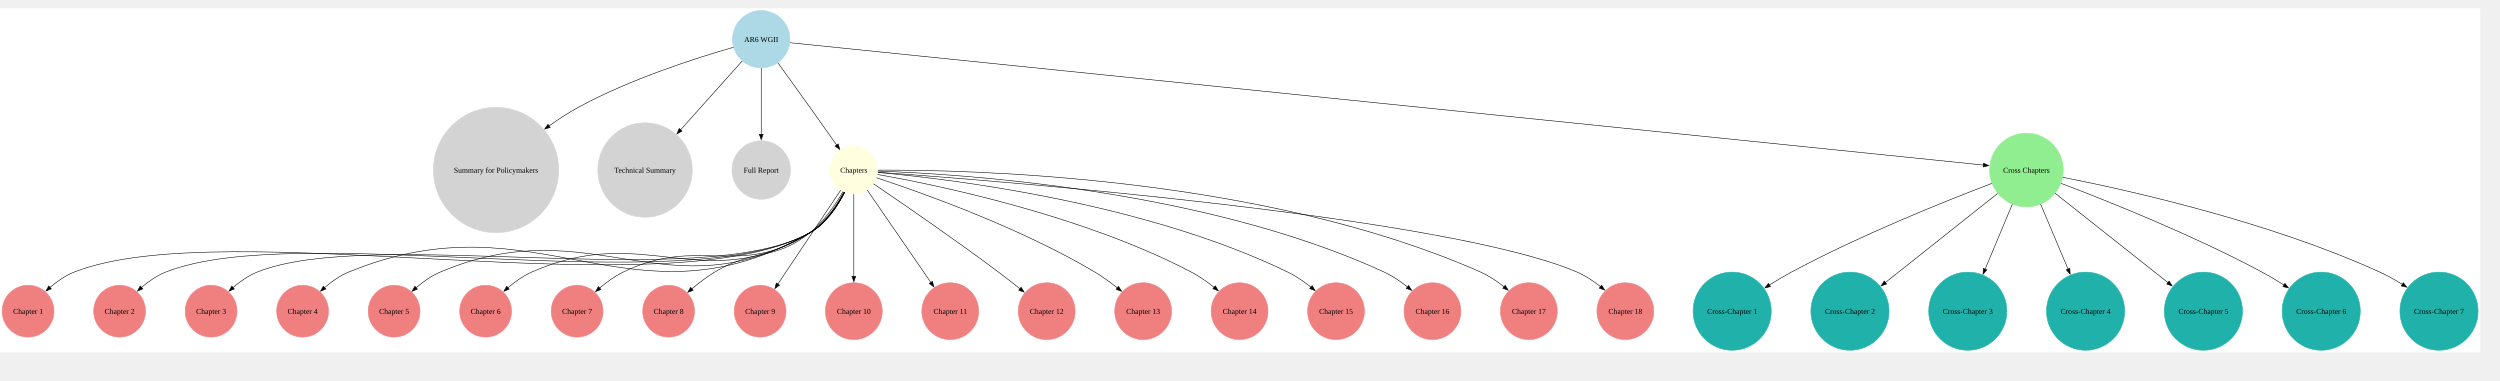
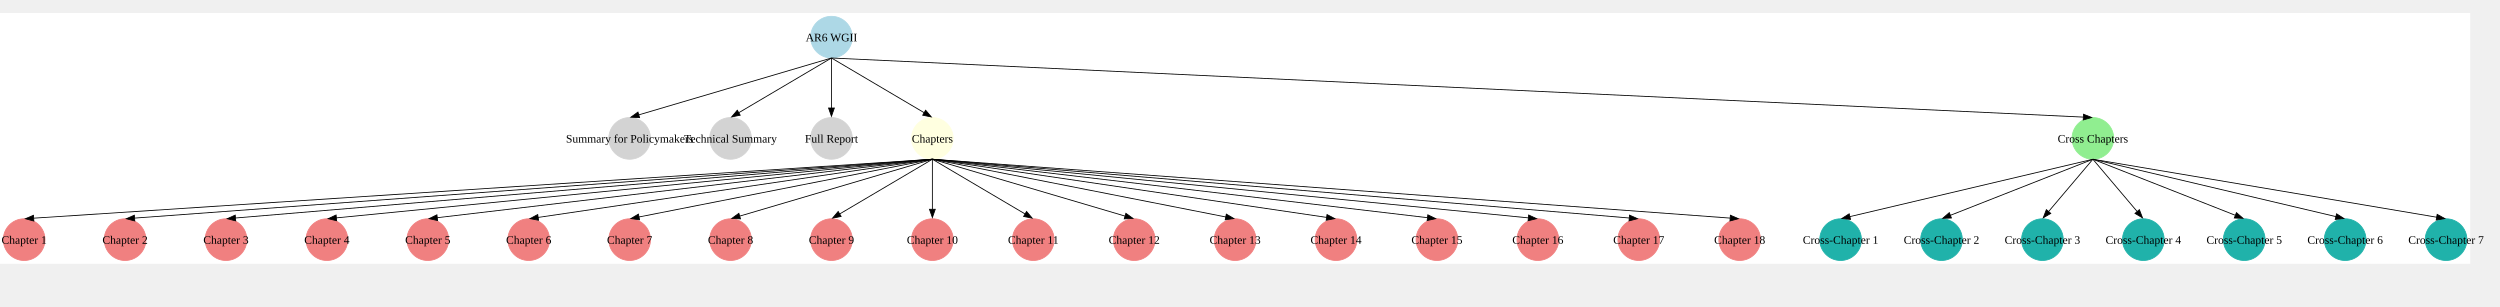
- <svg xmlns="http://www.w3.org/2000/svg" xmlns:xlink="http://www.w3.org/1999/xlink" width="4599pt" height="700pt" viewBox="36.00 36.00 4562.57 663.98">
-   <g id="graph0" class="graph" transform="scale(1 1) rotate(0) translate(40 659.98)">
-     <polygon fill="white" stroke="none" points="-4,4 -4,-623.98 4522.57,-623.98 4522.57,4 -4,4" />
+ <svg xmlns="http://www.w3.org/2000/svg" xmlns:xlink="http://www.w3.org/1999/xlink" width="3058pt" height="375pt" viewBox="36.00 36.00 3022.40 339.20">
+   <g id="graph0" class="graph" transform="scale(1 1) rotate(0) translate(40 335.2)">
+     <polygon fill="white" stroke="none" points="-4,4 -4,-299.2 2982.4,-299.2 2982.4,4 -4,4" />
    <g id="node1" class="node">
      <g id="a_node1">
        <a xlink:href="https://www.ipcc.ch/report/ar6/wg2/" xlink:title="AR6 WGII">
-           <ellipse fill="lightblue" stroke="lightblue" cx="1385.26" cy="-567.61" rx="52.38" ry="52.38" />
-           <text text-anchor="middle" x="1385.26" y="-562.56" font-family="Times New Roman,serif" font-size="14.00">AR6 WGII</text>
+           <ellipse fill="lightblue" stroke="lightblue" cx="1001.2" cy="-270" rx="25.2" ry="25.2" />
+           <text text-anchor="middle" x="1001.2" y="-264.95" font-family="Times New Roman,serif" font-size="14.00">AR6 WGII</text>
        </a>
      </g>
    </g>
    <g id="node2" class="node">
      <g id="a_node2">
        <a xlink:href="https://www.ipcc.ch/report/ar6/wg2/chapter/summary-for-policymakers/" xlink:title="Summary for Policymakers">
-           <ellipse fill="lightgrey" stroke="lightgrey" cx="901.26" cy="-328.93" rx="114.3" ry="114.3" />
-           <text text-anchor="middle" x="901.26" y="-323.88" font-family="Times New Roman,serif" font-size="14.00">Summary for Policymakers</text>
+           <ellipse fill="lightgrey" stroke="lightgrey" cx="757.2" cy="-147.6" rx="25.2" ry="25.2" />
+           <text text-anchor="middle" x="757.2" y="-142.55" font-family="Times New Roman,serif" font-size="14.00">Summary for Policymakers</text>
        </a>
      </g>
    </g>
    <g id="edge26" class="edge">
-       <path fill="none" stroke="black" d="M1334.61,-552.96C1267.4,-533.73 1146.17,-495.13 1051.26,-443.23 1033.21,-433.36 1014.96,-421.49 997.7,-409.19" />
-       <polygon fill="black" stroke="black" points="1000.15,-406.65 990,-403.62 996.05,-412.32 1000.15,-406.65" />
+       <path fill="none" stroke="black" d="M1001.2,-244.8C1001.2,-244.8 815.22,-189.92 768,-175.99" />
+       <polygon fill="black" stroke="black" points="769.23,-172.7 758.65,-173.23 767.25,-179.42 769.23,-172.7" />
    </g>
    <g id="node3" class="node">
      <g id="a_node3">
        <a xlink:href="https://www.ipcc.ch/report/ar6/wg2/chapter/technical-summary/" xlink:title="Technical Summary">
-           <ellipse fill="lightgrey" stroke="lightgrey" cx="1173.26" cy="-328.93" rx="86.15" ry="86.15" />
-           <text text-anchor="middle" x="1173.26" y="-323.88" font-family="Times New Roman,serif" font-size="14.00">Technical Summary</text>
+           <ellipse fill="lightgrey" stroke="lightgrey" cx="879.2" cy="-147.6" rx="25.2" ry="25.2" />
+           <text text-anchor="middle" x="879.2" y="-142.55" font-family="Times New Roman,serif" font-size="14.00">Technical Summary</text>
        </a>
      </g>
    </g>
    <g id="edge27" class="edge">
-       <path fill="none" stroke="black" d="M1350.49,-527.79C1320.05,-493.8 1275.02,-443.53 1237.96,-402.17" />
-       <polygon fill="black" stroke="black" points="1240.72,-400 1231.44,-394.88 1235.5,-404.67 1240.72,-400" />
+       <path fill="none" stroke="black" d="M1001.2,-244.8C1001.2,-244.8 917.53,-195.42 888.77,-178.45" />
+       <polygon fill="black" stroke="black" points="890.89,-175.64 880.5,-173.57 887.34,-181.67 890.89,-175.64" />
    </g>
    <g id="node4" class="node">
      <g id="a_node4">
        <a xlink:href="https://www.ipcc.ch/report/ar6/wg2/" xlink:title="Full Report">
-           <ellipse fill="lightgrey" stroke="lightgrey" cx="1385.26" cy="-328.93" rx="53.4" ry="53.4" />
-           <text text-anchor="middle" x="1385.26" y="-323.88" font-family="Times New Roman,serif" font-size="14.00">Full Report</text>
+           <ellipse fill="lightgrey" stroke="lightgrey" cx="1001.2" cy="-147.6" rx="25.2" ry="25.2" />
+           <text text-anchor="middle" x="1001.2" y="-142.55" font-family="Times New Roman,serif" font-size="14.00">Full Report</text>
        </a>
      </g>
    </g>
    <g id="edge28" class="edge">
-       <path fill="none" stroke="black" d="M1385.26,-514.96C1385.26,-479.46 1385.26,-432.07 1385.26,-394.14" />
-       <polygon fill="black" stroke="black" points="1388.76,-394.21 1385.26,-384.21 1381.76,-394.21 1388.76,-394.21" />
+       <path fill="none" stroke="black" d="M1001.2,-244.8C1001.2,-244.8 1001.2,-204.3 1001.2,-184.05" />
+       <polygon fill="black" stroke="black" points="1004.7,-184.31 1001.2,-174.31 997.7,-184.31 1004.7,-184.31" />
    </g>
    <g id="node5" class="node">
      <g id="a_node5">
        <a xlink:href="https://www.ipcc.ch/report/ar6/wg2/" xlink:title="Chapters">
-           <ellipse fill="lightyellow" stroke="lightyellow" cx="1554.26" cy="-328.93" rx="43.67" ry="43.67" />
-           <text text-anchor="middle" x="1554.26" y="-323.88" font-family="Times New Roman,serif" font-size="14.00">Chapters</text>
+           <ellipse fill="lightyellow" stroke="lightyellow" cx="1123.2" cy="-147.6" rx="25.2" ry="25.2" />
+           <text text-anchor="middle" x="1123.2" y="-142.55" font-family="Times New Roman,serif" font-size="14.00">Chapters</text>
        </a>
      </g>
    </g>
    <g id="edge29" class="edge">
-       <path fill="none" stroke="black" d="M1415.64,-524.71C1432.89,-500.87 1454.85,-470.43 1474.26,-443.23 1490.39,-420.63 1508.23,-395.39 1522.95,-374.48" />
-       <polygon fill="black" stroke="black" points="1525.72,-376.64 1528.61,-366.45 1519.99,-372.61 1525.72,-376.64" />
+       <path fill="none" stroke="black" d="M1001.2,-244.8C1001.2,-244.8 1084.87,-195.42 1113.63,-178.45" />
+       <polygon fill="black" stroke="black" points="1115.06,-181.67 1121.9,-173.57 1111.51,-175.64 1115.06,-181.67" />
    </g>
    <g id="node6" class="node">
      <g id="a_node6">
        <a xlink:href="https://www.ipcc.ch/report/ar6/wg2/" xlink:title="Cross Chapters">
-           <ellipse fill="lightgreen" stroke="lightgreen" cx="3694.26" cy="-328.93" rx="67.22" ry="67.22" />
-           <text text-anchor="middle" x="3694.26" y="-323.88" font-family="Times New Roman,serif" font-size="14.00">Cross Chapters</text>
+           <ellipse fill="lightgreen" stroke="lightgreen" cx="2526.2" cy="-147.6" rx="25.2" ry="25.2" />
+           <text text-anchor="middle" x="2526.2" y="-142.55" font-family="Times New Roman,serif" font-size="14.00">Cross Chapters</text>
        </a>
      </g>
    </g>
    <g id="edge30" class="edge">
-       <path fill="none" stroke="black" d="M1437.55,-561.25C1738.79,-530.37 3252.06,-375.25 3615.63,-337.99" />
-       <polygon fill="black" stroke="black" points="3615.97,-341.47 3625.56,-336.97 3615.25,-334.51 3615.97,-341.47" />
+       <path fill="none" stroke="black" d="M1001.2,-244.8C1001.2,-244.8 2375.25,-179.93 2514.8,-173.34" />
+       <polygon fill="black" stroke="black" points="2514.86,-176.84 2524.69,-172.87 2514.53,-169.85 2514.86,-176.84" />
    </g>
    <g id="node7" class="node">
      <g id="a_node7">
        <a xlink:href="https://www.ipcc.ch/report/ar6/wg2/chapter/chapter-1/" xlink:title="Chapter 1">
-           <ellipse fill="lightcoral" stroke="lightcoral" cx="47.26" cy="-71.31" rx="47.26" ry="47.26" />
-           <text text-anchor="middle" x="47.26" y="-66.26" font-family="Times New Roman,serif" font-size="14.00">Chapter 1</text>
+           <ellipse fill="lightcoral" stroke="lightcoral" cx="25.2" cy="-25.2" rx="25.2" ry="25.2" />
+           <text text-anchor="middle" x="25.2" y="-20.15" font-family="Times New Roman,serif" font-size="14.00">Chapter 1</text>
        </a>
      </g>
    </g>
    <g id="edge1" class="edge">
-       <path fill="none" stroke="black" d="M1537.47,-288.14C1524.32,-262.36 1503.34,-230.69 1474.26,-214.62 1212.66,-70.08 409.33,-252.16 131.26,-142.62 115.15,-136.28 99.87,-125.55 86.87,-114.36" />
-       <polygon fill="black" stroke="black" points="89.57,-112.08 79.8,-108 84.89,-117.29 89.57,-112.08" />
+       <path fill="none" stroke="black" d="M1123.2,-122.4C1123.2,-122.4 152.12,-58.72 36.42,-51.14" />
+       <polygon fill="black" stroke="black" points="36.92,-47.66 26.71,-50.5 36.46,-54.65 36.92,-47.66" />
    </g>
    <g id="node8" class="node">
      <g id="a_node8">
        <a xlink:href="https://www.ipcc.ch/report/ar6/wg2/chapter/chapter-2/" xlink:title="Chapter 2">
-           <ellipse fill="lightcoral" stroke="lightcoral" cx="214.26" cy="-71.31" rx="47.26" ry="47.26" />
-           <text text-anchor="middle" x="214.26" y="-66.26" font-family="Times New Roman,serif" font-size="14.00">Chapter 2</text>
+           <ellipse fill="lightcoral" stroke="lightcoral" cx="147.2" cy="-25.2" rx="25.2" ry="25.2" />
+           <text text-anchor="middle" x="147.2" y="-20.15" font-family="Times New Roman,serif" font-size="14.00">Chapter 2</text>
        </a>
      </g>
    </g>
    <g id="edge2" class="edge">
-       <path fill="none" stroke="black" d="M1537.43,-288.21C1524.26,-262.47 1503.28,-230.8 1474.26,-214.62 1245.57,-87.13 541.5,-239.51 298.26,-142.62 282.17,-136.22 266.9,-125.47 253.9,-114.29" />
-       <polygon fill="black" stroke="black" points="256.6,-112.01 246.83,-107.92 251.92,-117.21 256.6,-112.01" />
+       <path fill="none" stroke="black" d="M1123.2,-122.4C1123.2,-122.4 267.17,-59.25 158.5,-51.23" />
+       <polygon fill="black" stroke="black" points="158.94,-47.76 148.71,-50.51 158.42,-54.74 158.94,-47.76" />
    </g>
    <g id="node9" class="node">
      <g id="a_node9">
        <a xlink:href="https://www.ipcc.ch/report/ar6/wg2/chapter/chapter-3/" xlink:title="Chapter 3">
-           <ellipse fill="lightcoral" stroke="lightcoral" cx="381.26" cy="-71.31" rx="47.26" ry="47.26" />
-           <text text-anchor="middle" x="381.26" y="-66.26" font-family="Times New Roman,serif" font-size="14.00">Chapter 3</text>
+           <ellipse fill="lightcoral" stroke="lightcoral" cx="269.2" cy="-25.2" rx="25.2" ry="25.2" />
+           <text text-anchor="middle" x="269.2" y="-20.15" font-family="Times New Roman,serif" font-size="14.00">Chapter 3</text>
        </a>
      </g>
    </g>
    <g id="edge3" class="edge">
-       <path fill="none" stroke="black" d="M1537.38,-288.31C1524.19,-262.6 1503.2,-230.95 1474.26,-214.62 1278.47,-104.18 673.67,-226.86 465.26,-142.62 449.2,-136.14 433.94,-125.37 420.94,-114.18" />
-       <polygon fill="black" stroke="black" points="423.64,-111.91 413.86,-107.83 418.96,-117.11 423.64,-111.91" />
+       <path fill="none" stroke="black" d="M1123.2,-122.4C1123.2,-122.4 381.97,-59.91 280.63,-51.36" />
+       <polygon fill="black" stroke="black" points="280.97,-47.88 270.71,-50.53 280.38,-54.85 280.97,-47.88" />
    </g>
    <g id="node10" class="node">
      <g id="a_node10">
        <a xlink:href="https://www.ipcc.ch/report/ar6/wg2/chapter/chapter-4/" xlink:title="Chapter 4">
-           <ellipse fill="lightcoral" stroke="lightcoral" cx="548.26" cy="-71.31" rx="47.26" ry="47.26" />
-           <text text-anchor="middle" x="548.26" y="-66.26" font-family="Times New Roman,serif" font-size="14.00">Chapter 4</text>
+           <ellipse fill="lightcoral" stroke="lightcoral" cx="391.2" cy="-25.2" rx="25.2" ry="25.2" />
+           <text text-anchor="middle" x="391.2" y="-20.15" font-family="Times New Roman,serif" font-size="14.00">Chapter 4</text>
        </a>
      </g>
    </g>
    <g id="edge4" class="edge">
-       <path fill="none" stroke="black" d="M1537.31,-288.44C1524.08,-262.79 1503.08,-231.15 1474.26,-214.62 1148.44,-27.79 979.48,-285.81 632.26,-142.62 616.4,-136.09 601.29,-125.43 588.37,-114.36" />
-       <polygon fill="black" stroke="black" points="590.7,-111.76 580.92,-107.69 586.04,-116.97 590.7,-111.76" />
+       <path fill="none" stroke="black" d="M1123.2,-122.4C1123.2,-122.4 494.5,-60.56 402.41,-51.5" />
+       <polygon fill="black" stroke="black" points="403,-48.04 392.71,-50.55 402.32,-55.01 403,-48.04" />
    </g>
    <g id="node11" class="node">
      <g id="a_node11">
        <a xlink:href="https://www.ipcc.ch/report/ar6/wg2/chapter/chapter-5/" xlink:title="Chapter 5">
-           <ellipse fill="lightcoral" stroke="lightcoral" cx="715.26" cy="-71.31" rx="47.26" ry="47.26" />
-           <text text-anchor="middle" x="715.26" y="-66.26" font-family="Times New Roman,serif" font-size="14.00">Chapter 5</text>
+           <ellipse fill="lightcoral" stroke="lightcoral" cx="513.2" cy="-25.2" rx="25.2" ry="25.2" />
+           <text text-anchor="middle" x="513.2" y="-20.15" font-family="Times New Roman,serif" font-size="14.00">Chapter 5</text>
        </a>
      </g>
    </g>
    <g id="edge5" class="edge">
-       <path fill="none" stroke="black" d="M1537.05,-288.35C1523.77,-262.84 1502.81,-231.39 1474.26,-214.62 1214.12,-61.81 1076.95,-260.56 799.26,-142.62 783.47,-135.92 768.38,-125.21 755.46,-114.15" />
-       <polygon fill="black" stroke="black" points="757.79,-111.55 748,-107.5 753.13,-116.77 757.79,-111.55" />
+       <path fill="none" stroke="black" d="M1123.2,-122.4C1123.2,-122.4 608.08,-61.6 524.57,-51.74" />
+       <polygon fill="black" stroke="black" points="525.04,-48.27 514.7,-50.58 524.22,-55.23 525.04,-48.27" />
    </g>
    <g id="node12" class="node">
      <g id="a_node12">
        <a xlink:href="https://www.ipcc.ch/report/ar6/wg2/chapter/chapter-6/" xlink:title="Chapter 6">
-           <ellipse fill="lightcoral" stroke="lightcoral" cx="882.26" cy="-71.31" rx="47.26" ry="47.26" />
-           <text text-anchor="middle" x="882.26" y="-66.26" font-family="Times New Roman,serif" font-size="14.00">Chapter 6</text>
+           <ellipse fill="lightcoral" stroke="lightcoral" cx="635.2" cy="-25.2" rx="25.2" ry="25.2" />
+           <text text-anchor="middle" x="635.2" y="-20.15" font-family="Times New Roman,serif" font-size="14.00">Chapter 6</text>
        </a>
      </g>
    </g>
    <g id="edge6" class="edge">
-       <path fill="none" stroke="black" d="M1536.72,-288.39C1523.34,-263.06 1502.41,-231.82 1474.26,-214.62 1279.66,-95.74 1174.58,-235.37 966.26,-142.62 950.73,-135.71 935.8,-125.05 922.96,-114.11" />
-       <polygon fill="black" stroke="black" points="925.35,-111.55 915.54,-107.54 920.7,-116.79 925.35,-111.55" />
+       <path fill="none" stroke="black" d="M1123.2,-122.4C1123.2,-122.4 718.95,-62.76 646.31,-52.04" />
+       <polygon fill="black" stroke="black" points="647.1,-48.62 636.7,-50.62 646.08,-55.54 647.1,-48.62" />
    </g>
    <g id="node13" class="node">
      <g id="a_node13">
        <a xlink:href="https://www.ipcc.ch/report/ar6/wg2/chapter/chapter-7/" xlink:title="Chapter 7">
-           <ellipse fill="lightcoral" stroke="lightcoral" cx="1049.26" cy="-71.31" rx="47.26" ry="47.26" />
-           <text text-anchor="middle" x="1049.26" y="-66.26" font-family="Times New Roman,serif" font-size="14.00">Chapter 7</text>
+           <ellipse fill="lightcoral" stroke="lightcoral" cx="757.2" cy="-25.2" rx="25.2" ry="25.2" />
+           <text text-anchor="middle" x="757.2" y="-20.15" font-family="Times New Roman,serif" font-size="14.00">Chapter 7</text>
        </a>
      </g>
    </g>
    <g id="edge7" class="edge">
-       <path fill="none" stroke="black" d="M1536.18,-288.72C1522.63,-263.71 1501.71,-232.69 1474.26,-214.62 1344.87,-129.47 1272.56,-210.35 1133.26,-142.62 1117.97,-135.19 1103.12,-124.38 1090.26,-113.45" />
-       <polygon fill="black" stroke="black" points="1092.65,-110.89 1082.84,-106.91 1088.03,-116.15 1092.65,-110.89" />
+       <path fill="none" stroke="black" d="M1123.2,-122.4C1123.2,-122.4 829.05,-64.53 768.15,-52.55" />
+       <polygon fill="black" stroke="black" points="769.17,-49.19 758.69,-50.69 767.82,-56.06 769.17,-49.19" />
    </g>
    <g id="node14" class="node">
      <g id="a_node14">
        <a xlink:href="https://www.ipcc.ch/report/ar6/wg2/chapter/chapter-8/" xlink:title="Chapter 8">
-           <ellipse fill="lightcoral" stroke="lightcoral" cx="1216.26" cy="-71.31" rx="47.26" ry="47.26" />
-           <text text-anchor="middle" x="1216.26" y="-66.26" font-family="Times New Roman,serif" font-size="14.00">Chapter 8</text>
+           <ellipse fill="lightcoral" stroke="lightcoral" cx="879.2" cy="-25.2" rx="25.2" ry="25.2" />
+           <text text-anchor="middle" x="879.2" y="-20.15" font-family="Times New Roman,serif" font-size="14.00">Chapter 8</text>
        </a>
      </g>
    </g>
    <g id="edge8" class="edge">
-       <path fill="none" stroke="black" d="M1534.56,-289.52C1520.51,-265.32 1499.65,-234.92 1474.26,-214.62 1408.87,-162.38 1371.84,-185.99 1300.26,-142.62 1285.85,-133.9 1271.36,-122.79 1258.57,-112" />
-       <polygon fill="black" stroke="black" points="1261.01,-109.48 1251.15,-105.6 1256.43,-114.79 1261.01,-109.48" />
+       <path fill="none" stroke="black" d="M1123.2,-122.4C1123.2,-122.4 937.22,-67.52 890,-53.59" />
+       <polygon fill="black" stroke="black" points="891.23,-50.3 880.65,-50.83 889.25,-57.02 891.23,-50.3" />
    </g>
    <g id="node15" class="node">
      <g id="a_node15">
        <a xlink:href="https://www.ipcc.ch/report/ar6/wg2/chapter/chapter-9/" xlink:title="Chapter 9">
-           <ellipse fill="lightcoral" stroke="lightcoral" cx="1383.26" cy="-71.31" rx="47.26" ry="47.26" />
-           <text text-anchor="middle" x="1383.26" y="-66.26" font-family="Times New Roman,serif" font-size="14.00">Chapter 9</text>
+           <ellipse fill="lightcoral" stroke="lightcoral" cx="1001.2" cy="-25.2" rx="25.2" ry="25.2" />
+           <text text-anchor="middle" x="1001.2" y="-20.15" font-family="Times New Roman,serif" font-size="14.00">Chapter 9</text>
        </a>
      </g>
    </g>
    <g id="edge9" class="edge">
-       <path fill="none" stroke="black" d="M1530.3,-292.12C1500.34,-247.33 1448.92,-170.47 1415.51,-120.53" />
-       <polygon fill="black" stroke="black" points="1418.6,-118.85 1410.13,-112.49 1412.78,-122.74 1418.6,-118.85" />
+       <path fill="none" stroke="black" d="M1123.2,-122.4C1123.2,-122.4 1039.53,-73.02 1010.77,-56.05" />
+       <polygon fill="black" stroke="black" points="1012.89,-53.24 1002.5,-51.17 1009.34,-59.27 1012.89,-53.24" />
    </g>
    <g id="node16" class="node">
      <g id="a_node16">
        <a xlink:href="https://www.ipcc.ch/report/ar6/wg2/chapter/chapter-10/" xlink:title="Chapter 10">
-           <ellipse fill="lightcoral" stroke="lightcoral" cx="1554.26" cy="-71.31" rx="51.86" ry="51.86" />
-           <text text-anchor="middle" x="1554.26" y="-66.26" font-family="Times New Roman,serif" font-size="14.00">Chapter 10</text>
+           <ellipse fill="lightcoral" stroke="lightcoral" cx="1123.2" cy="-25.2" rx="25.2" ry="25.2" />
+           <text text-anchor="middle" x="1123.2" y="-20.15" font-family="Times New Roman,serif" font-size="14.00">Chapter 10</text>
        </a>
      </g>
    </g>
    <g id="edge10" class="edge">
-       <path fill="none" stroke="black" d="M1554.26,-284.85C1554.26,-243.8 1554.26,-181.51 1554.26,-134.97" />
-       <polygon fill="black" stroke="black" points="1557.76,-135.01 1554.26,-125.01 1550.76,-135.01 1557.76,-135.01" />
+       <path fill="none" stroke="black" d="M1123.2,-122.4C1123.2,-122.4 1123.2,-81.9 1123.2,-61.65" />
+       <polygon fill="black" stroke="black" points="1126.7,-61.91 1123.2,-51.91 1119.7,-61.91 1126.7,-61.91" />
    </g>
    <g id="node17" class="node">
      <g id="a_node17">
        <a xlink:href="https://www.ipcc.ch/report/ar6/wg2/chapter/chapter-11/" xlink:title="Chapter 11">
-           <ellipse fill="lightcoral" stroke="lightcoral" cx="1730.26" cy="-71.31" rx="51.86" ry="51.86" />
-           <text text-anchor="middle" x="1730.26" y="-66.26" font-family="Times New Roman,serif" font-size="14.00">Chapter 11</text>
+           <ellipse fill="lightcoral" stroke="lightcoral" cx="1245.2" cy="-25.2" rx="25.2" ry="25.2" />
+           <text text-anchor="middle" x="1245.2" y="-20.15" font-family="Times New Roman,serif" font-size="14.00">Chapter 11</text>
        </a>
      </g>
    </g>
    <g id="edge11" class="edge">
-       <path fill="none" stroke="black" d="M1578.73,-292.39C1608.9,-248.57 1660.4,-173.77 1694.87,-123.7" />
-       <polygon fill="black" stroke="black" points="1697.67,-125.81 1700.46,-115.59 1691.91,-121.84 1697.67,-125.81" />
+       <path fill="none" stroke="black" d="M1123.2,-122.4C1123.2,-122.4 1206.87,-73.02 1235.63,-56.05" />
+       <polygon fill="black" stroke="black" points="1237.06,-59.27 1243.9,-51.17 1233.51,-53.24 1237.06,-59.27" />
    </g>
    <g id="node18" class="node">
      <g id="a_node18">
        <a xlink:href="https://www.ipcc.ch/report/ar6/wg2/chapter/chapter-12/" xlink:title="Chapter 12">
-           <ellipse fill="lightcoral" stroke="lightcoral" cx="1906.26" cy="-71.31" rx="51.86" ry="51.86" />
-           <text text-anchor="middle" x="1906.26" y="-66.26" font-family="Times New Roman,serif" font-size="14.00">Chapter 12</text>
+           <ellipse fill="lightcoral" stroke="lightcoral" cx="1367.2" cy="-25.2" rx="25.2" ry="25.2" />
+           <text text-anchor="middle" x="1367.2" y="-20.15" font-family="Times New Roman,serif" font-size="14.00">Chapter 12</text>
        </a>
      </g>
    </g>
    <g id="edge12" class="edge">
-       <path fill="none" stroke="black" d="M1590.2,-303.74C1641.47,-269.01 1738.27,-202.56 1818.26,-142.62 1831.23,-132.91 1845.02,-122.11 1857.75,-111.95" />
-       <polygon fill="black" stroke="black" points="1859.57,-114.98 1865.18,-105.99 1855.19,-109.52 1859.57,-114.98" />
+       <path fill="none" stroke="black" d="M1123.2,-122.4C1123.2,-122.4 1309.18,-67.52 1356.4,-53.59" />
+       <polygon fill="black" stroke="black" points="1357.15,-57.02 1365.75,-50.83 1355.17,-50.3 1357.15,-57.02" />
    </g>
    <g id="node19" class="node">
      <g id="a_node19">
        <a xlink:href="https://www.ipcc.ch/report/ar6/wg2/chapter/chapter-13/" xlink:title="Chapter 13">
-           <ellipse fill="lightcoral" stroke="lightcoral" cx="2082.26" cy="-71.31" rx="51.86" ry="51.86" />
-           <text text-anchor="middle" x="2082.26" y="-66.26" font-family="Times New Roman,serif" font-size="14.00">Chapter 13</text>
+           <ellipse fill="lightcoral" stroke="lightcoral" cx="1489.2" cy="-25.2" rx="25.2" ry="25.2" />
+           <text text-anchor="middle" x="1489.2" y="-20.15" font-family="Times New Roman,serif" font-size="14.00">Chapter 13</text>
        </a>
      </g>
    </g>
    <g id="edge13" class="edge">
-       <path fill="none" stroke="black" d="M1595.79,-314.74C1676.03,-288.35 1856.57,-224.48 1994.26,-142.62 2008.32,-134.26 2022.6,-123.85 2035.44,-113.63" />
-       <polygon fill="black" stroke="black" points="2037.35,-116.58 2042.91,-107.56 2032.94,-111.15 2037.35,-116.58" />
+       <path fill="none" stroke="black" d="M1123.2,-122.4C1123.2,-122.4 1417.35,-64.53 1478.25,-52.55" />
+       <polygon fill="black" stroke="black" points="1478.58,-56.06 1487.71,-50.69 1477.23,-49.19 1478.58,-56.06" />
    </g>
    <g id="node20" class="node">
      <g id="a_node20">
        <a xlink:href="https://www.ipcc.ch/report/ar6/wg2/chapter/chapter-14/" xlink:title="Chapter 14">
-           <ellipse fill="lightcoral" stroke="lightcoral" cx="2258.26" cy="-71.31" rx="51.86" ry="51.86" />
-           <text text-anchor="middle" x="2258.26" y="-66.26" font-family="Times New Roman,serif" font-size="14.00">Chapter 14</text>
+           <ellipse fill="lightcoral" stroke="lightcoral" cx="1611.2" cy="-25.2" rx="25.2" ry="25.2" />
+           <text text-anchor="middle" x="1611.2" y="-20.15" font-family="Times New Roman,serif" font-size="14.00">Chapter 14</text>
        </a>
      </g>
    </g>
    <g id="edge14" class="edge">
-       <path fill="none" stroke="black" d="M1597.48,-320.8C1701.12,-302.48 1970,-247.69 2170.26,-142.62 2184.75,-135.02 2199.17,-124.87 2212.02,-114.66" />
-       <polygon fill="black" stroke="black" points="2213.95,-117.61 2219.47,-108.57 2209.51,-112.19 2213.95,-117.61" />
+       <path fill="none" stroke="black" d="M1123.2,-122.4C1123.2,-122.4 1527.45,-62.76 1600.09,-52.04" />
+       <polygon fill="black" stroke="black" points="1600.32,-55.54 1609.7,-50.62 1599.3,-48.62 1600.32,-55.54" />
    </g>
    <g id="node21" class="node">
      <g id="a_node21">
        <a xlink:href="https://www.ipcc.ch/report/ar6/wg2/chapter/chapter-15/" xlink:title="Chapter 15">
-           <ellipse fill="lightcoral" stroke="lightcoral" cx="2434.26" cy="-71.31" rx="51.86" ry="51.86" />
-           <text text-anchor="middle" x="2434.26" y="-66.26" font-family="Times New Roman,serif" font-size="14.00">Chapter 15</text>
+           <ellipse fill="lightcoral" stroke="lightcoral" cx="1733.2" cy="-25.2" rx="25.2" ry="25.2" />
+           <text text-anchor="middle" x="1733.2" y="-20.15" font-family="Times New Roman,serif" font-size="14.00">Chapter 15</text>
        </a>
      </g>
    </g>
    <g id="edge15" class="edge">
-       <path fill="none" stroke="black" d="M1598.14,-324.48C1721.75,-313.36 2081.08,-271.37 2346.26,-142.62 2361.12,-135.41 2375.76,-125.29 2388.7,-114.98" />
-       <polygon fill="black" stroke="black" points="2390.71,-117.86 2396.21,-108.81 2386.26,-112.46 2390.71,-117.86" />
+       <path fill="none" stroke="black" d="M1123.2,-122.4C1123.2,-122.4 1638.32,-61.6 1721.83,-51.74" />
+       <polygon fill="black" stroke="black" points="1722.18,-55.23 1731.7,-50.58 1721.36,-48.27 1722.18,-55.23" />
    </g>
    <g id="node22" class="node">
      <g id="a_node22">
        <a xlink:href="https://www.ipcc.ch/report/ar6/wg2/chapter/chapter-16/" xlink:title="Chapter 16">
-           <ellipse fill="lightcoral" stroke="lightcoral" cx="2610.26" cy="-71.31" rx="51.86" ry="51.86" />
-           <text text-anchor="middle" x="2610.26" y="-66.26" font-family="Times New Roman,serif" font-size="14.00">Chapter 16</text>
+           <ellipse fill="lightcoral" stroke="lightcoral" cx="1855.2" cy="-25.2" rx="25.2" ry="25.2" />
+           <text text-anchor="middle" x="1855.2" y="-20.15" font-family="Times New Roman,serif" font-size="14.00">Chapter 16</text>
        </a>
      </g>
    </g>
    <g id="edge16" class="edge">
-       <path fill="none" stroke="black" d="M1598,-326.94C1738.81,-322.25 2190.45,-295.46 2522.26,-142.62 2537.27,-135.71 2551.95,-125.7 2564.9,-115.39" />
-       <polygon fill="black" stroke="black" points="2566.91,-118.27 2572.4,-109.2 2562.46,-112.87 2566.91,-118.27" />
+       <path fill="none" stroke="black" d="M1123.2,-122.4C1123.2,-122.4 1751.9,-60.56 1843.99,-51.5" />
+       <polygon fill="black" stroke="black" points="1844.08,-55.01 1853.69,-50.55 1843.4,-48.04 1844.08,-55.01" />
    </g>
    <g id="node23" class="node">
      <g id="a_node23">
        <a xlink:href="https://www.ipcc.ch/report/ar6/wg2/chapter/chapter-17/" xlink:title="Chapter 17">
-           <ellipse fill="lightcoral" stroke="lightcoral" cx="2786.26" cy="-71.31" rx="51.86" ry="51.86" />
-           <text text-anchor="middle" x="2786.26" y="-66.26" font-family="Times New Roman,serif" font-size="14.00">Chapter 17</text>
+           <ellipse fill="lightcoral" stroke="lightcoral" cx="1977.2" cy="-25.2" rx="25.2" ry="25.2" />
+           <text text-anchor="middle" x="1977.2" y="-20.15" font-family="Times New Roman,serif" font-size="14.00">Chapter 17</text>
        </a>
      </g>
    </g>
    <g id="edge17" class="edge">
-       <path fill="none" stroke="black" d="M1598.3,-328.66C1755.29,-329.68 2299.36,-319.5 2698.26,-142.62 2713.36,-135.93 2728.08,-125.99 2741.03,-115.68" />
-       <polygon fill="black" stroke="black" points="2743.05,-118.55 2748.52,-109.49 2738.59,-113.16 2743.05,-118.55" />
+       <path fill="none" stroke="black" d="M1123.2,-122.4C1123.2,-122.4 1864.43,-59.91 1965.77,-51.36" />
+       <polygon fill="black" stroke="black" points="1966.02,-54.85 1975.69,-50.53 1965.43,-47.88 1966.02,-54.85" />
    </g>
    <g id="node24" class="node">
      <g id="a_node24">
        <a xlink:href="https://www.ipcc.ch/report/ar6/wg2/chapter/chapter-18/" xlink:title="Chapter 18">
-           <ellipse fill="lightcoral" stroke="lightcoral" cx="2962.26" cy="-71.31" rx="51.86" ry="51.86" />
-           <text text-anchor="middle" x="2962.26" y="-66.26" font-family="Times New Roman,serif" font-size="14.00">Chapter 18</text>
+           <ellipse fill="lightcoral" stroke="lightcoral" cx="2099.2" cy="-25.2" rx="25.2" ry="25.2" />
+           <text text-anchor="middle" x="2099.2" y="-20.15" font-family="Times New Roman,serif" font-size="14.00">Chapter 18</text>
        </a>
      </g>
    </g>
    <g id="edge18" class="edge">
-       <path fill="none" stroke="black" d="M1598.12,-324.89C1799.48,-310.5 2635.56,-245.46 2874.26,-142.62 2889.43,-136.09 2904.18,-126.2 2917.12,-115.9" />
-       <polygon fill="black" stroke="black" points="2919.14,-118.77 2924.62,-109.69 2914.68,-113.37 2919.14,-118.77" />
+       <path fill="none" stroke="black" d="M1123.2,-122.4C1123.2,-122.4 1979.23,-59.25 2087.9,-51.23" />
+       <polygon fill="black" stroke="black" points="2087.98,-54.74 2097.69,-50.51 2087.46,-47.76 2087.98,-54.74" />
    </g>
    <g id="node25" class="node">
      <g id="a_node25">
        <a xlink:href="https://www.ipcc.ch/report/ar6/wg2/chapter/ccp1/" xlink:title="Cross-Chapter 1">
-           <ellipse fill="lightseagreen" stroke="lightseagreen" cx="3157.26" cy="-71.31" rx="71.31" ry="71.31" />
-           <text text-anchor="middle" x="3157.26" y="-66.26" font-family="Times New Roman,serif" font-size="14.00">Cross-Chapter 1</text>
+           <ellipse fill="lightseagreen" stroke="lightseagreen" cx="2221.2" cy="-25.2" rx="25.2" ry="25.2" />
+           <text text-anchor="middle" x="2221.2" y="-20.15" font-family="Times New Roman,serif" font-size="14.00">Cross-Chapter 1</text>
        </a>
      </g>
    </g>
    <g id="edge19" class="edge">
-       <path fill="none" stroke="black" d="M3631.26,-304.59C3546.22,-272.22 3390.9,-210.03 3265.26,-142.62 3251.93,-135.47 3238.11,-127.2 3224.99,-118.89" />
-       <polygon fill="black" stroke="black" points="3227.16,-116.12 3216.85,-113.67 3223.38,-122.01 3227.16,-116.12" />
+       <path fill="none" stroke="black" d="M2526.2,-122.4C2526.2,-122.4 2286.39,-65.79 2232.06,-52.96" />
+       <polygon fill="black" stroke="black" points="2233.21,-49.64 2222.67,-50.75 2231.6,-56.45 2233.21,-49.64" />
    </g>
    <g id="node26" class="node">
      <g id="a_node26">
        <a xlink:href="https://www.ipcc.ch/report/ar6/wg2/chapter/ccp2/" xlink:title="Cross-Chapter 2">
-           <ellipse fill="lightseagreen" stroke="lightseagreen" cx="3372.26" cy="-71.31" rx="71.31" ry="71.31" />
-           <text text-anchor="middle" x="3372.26" y="-66.26" font-family="Times New Roman,serif" font-size="14.00">Cross-Chapter 2</text>
+           <ellipse fill="lightseagreen" stroke="lightseagreen" cx="2343.2" cy="-25.2" rx="25.2" ry="25.2" />
+           <text text-anchor="middle" x="2343.2" y="-20.15" font-family="Times New Roman,serif" font-size="14.00">Cross-Chapter 2</text>
        </a>
      </g>
    </g>
    <g id="edge20" class="edge">
-       <path fill="none" stroke="black" d="M3641.81,-286.29C3585.75,-241.79 3496.84,-171.21 3436.6,-123.39" />
-       <polygon fill="black" stroke="black" points="3439.12,-120.92 3429.11,-117.45 3434.77,-126.41 3439.12,-120.92" />
+       <path fill="none" stroke="black" d="M2526.2,-122.4C2526.2,-122.4 2392.89,-69.95 2353.83,-54.58" />
+       <polygon fill="black" stroke="black" points="2355.2,-51.36 2344.61,-50.95 2352.63,-57.87 2355.2,-51.36" />
    </g>
    <g id="node27" class="node">
      <g id="a_node27">
        <a xlink:href="https://www.ipcc.ch/report/ar6/wg2/chapter/ccp3/" xlink:title="Cross-Chapter 3">
-           <ellipse fill="lightseagreen" stroke="lightseagreen" cx="3587.26" cy="-71.31" rx="71.31" ry="71.31" />
-           <text text-anchor="middle" x="3587.26" y="-66.26" font-family="Times New Roman,serif" font-size="14.00">Cross-Chapter 3</text>
+           <ellipse fill="lightseagreen" stroke="lightseagreen" cx="2465.2" cy="-25.2" rx="25.2" ry="25.2" />
+           <text text-anchor="middle" x="2465.2" y="-20.15" font-family="Times New Roman,serif" font-size="14.00">Cross-Chapter 3</text>
        </a>
      </g>
    </g>
    <g id="edge21" class="edge">
-       <path fill="none" stroke="black" d="M3668.49,-266.38C3653.57,-230.73 3634.67,-185.57 3618.85,-147.79" />
-       <polygon fill="black" stroke="black" points="3622.15,-146.62 3615.06,-138.74 3615.7,-149.32 3622.15,-146.62" />
+       <path fill="none" stroke="black" d="M2526.2,-122.4C2526.2,-122.4 2488.6,-78.01 2472.44,-58.94" />
+       <polygon fill="black" stroke="black" points="2475.31,-56.92 2466.18,-51.55 2469.97,-61.45 2475.31,-56.92" />
    </g>
    <g id="node28" class="node">
      <g id="a_node28">
        <a xlink:href="https://www.ipcc.ch/report/ar6/wg2/chapter/ccp4/" xlink:title="Cross-Chapter 4">
-           <ellipse fill="lightseagreen" stroke="lightseagreen" cx="3802.26" cy="-71.31" rx="71.31" ry="71.31" />
-           <text text-anchor="middle" x="3802.26" y="-66.26" font-family="Times New Roman,serif" font-size="14.00">Cross-Chapter 4</text>
+           <ellipse fill="lightseagreen" stroke="lightseagreen" cx="2587.2" cy="-25.2" rx="25.2" ry="25.2" />
+           <text text-anchor="middle" x="2587.2" y="-20.15" font-family="Times New Roman,serif" font-size="14.00">Cross-Chapter 4</text>
        </a>
      </g>
    </g>
    <g id="edge22" class="edge">
-       <path fill="none" stroke="black" d="M3720.13,-266.7C3735.18,-231.06 3754.29,-185.83 3770.29,-147.98" />
-       <polygon fill="black" stroke="black" points="3773.45,-149.47 3774.12,-138.9 3767.01,-146.75 3773.45,-149.47" />
+       <path fill="none" stroke="black" d="M2526.2,-122.4C2526.2,-122.4 2563.8,-78.01 2579.96,-58.94" />
+       <polygon fill="black" stroke="black" points="2582.43,-61.45 2586.22,-51.55 2577.09,-56.92 2582.43,-61.45" />
    </g>
    <g id="node29" class="node">
      <g id="a_node29">
        <a xlink:href="https://www.ipcc.ch/report/ar6/wg2/chapter/ccp5/" xlink:title="Cross-Chapter 5">
-           <ellipse fill="lightseagreen" stroke="lightseagreen" cx="4017.26" cy="-71.31" rx="71.31" ry="71.31" />
-           <text text-anchor="middle" x="4017.26" y="-66.26" font-family="Times New Roman,serif" font-size="14.00">Cross-Chapter 5</text>
+           <ellipse fill="lightseagreen" stroke="lightseagreen" cx="2709.2" cy="-25.2" rx="25.2" ry="25.2" />
+           <text text-anchor="middle" x="2709.2" y="-20.15" font-family="Times New Roman,serif" font-size="14.00">Cross-Chapter 5</text>
        </a>
      </g>
    </g>
    <g id="edge23" class="edge">
-       <path fill="none" stroke="black" d="M3746.51,-286.57C3802.76,-242.06 3892.28,-171.22 3952.84,-123.29" />
-       <polygon fill="black" stroke="black" points="3954.7,-126.28 3960.37,-117.33 3950.36,-120.79 3954.7,-126.28" />
+       <path fill="none" stroke="black" d="M2526.2,-122.4C2526.2,-122.4 2659.51,-69.95 2698.57,-54.58" />
+       <polygon fill="black" stroke="black" points="2699.77,-57.87 2707.79,-50.95 2697.2,-51.36 2699.77,-57.87" />
    </g>
    <g id="node30" class="node">
      <g id="a_node30">
        <a xlink:href="https://www.ipcc.ch/report/ar6/wg2/chapter/ccp6/" xlink:title="Cross-Chapter 6">
-           <ellipse fill="lightseagreen" stroke="lightseagreen" cx="4232.26" cy="-71.31" rx="71.31" ry="71.31" />
-           <text text-anchor="middle" x="4232.26" y="-66.26" font-family="Times New Roman,serif" font-size="14.00">Cross-Chapter 6</text>
+           <ellipse fill="lightseagreen" stroke="lightseagreen" cx="2831.2" cy="-25.2" rx="25.2" ry="25.2" />
+           <text text-anchor="middle" x="2831.2" y="-20.15" font-family="Times New Roman,serif" font-size="14.00">Cross-Chapter 6</text>
        </a>
      </g>
    </g>
    <g id="edge24" class="edge">
-       <path fill="none" stroke="black" d="M3757.41,-304.61C3842.65,-272.27 3998.34,-210.11 4124.26,-142.62 4137.59,-135.48 4151.41,-127.21 4164.53,-118.9" />
-       <polygon fill="black" stroke="black" points="4166.14,-122.02 4172.67,-113.68 4162.36,-116.13 4166.14,-122.02" />
+       <path fill="none" stroke="black" d="M2526.2,-122.4C2526.2,-122.4 2766.01,-65.79 2820.34,-52.96" />
+       <polygon fill="black" stroke="black" points="2820.8,-56.45 2829.73,-50.75 2819.19,-49.64 2820.8,-56.45" />
    </g>
    <g id="node31" class="node">
      <g id="a_node31">
        <a xlink:href="https://www.ipcc.ch/report/ar6/wg2/chapter/ccp7/" xlink:title="Cross-Chapter 7">
-           <ellipse fill="lightseagreen" stroke="lightseagreen" cx="4447.26" cy="-71.31" rx="71.31" ry="71.31" />
-           <text text-anchor="middle" x="4447.26" y="-66.26" font-family="Times New Roman,serif" font-size="14.00">Cross-Chapter 7</text>
+           <ellipse fill="lightseagreen" stroke="lightseagreen" cx="2953.2" cy="-25.2" rx="25.2" ry="25.2" />
+           <text text-anchor="middle" x="2953.2" y="-20.15" font-family="Times New Roman,serif" font-size="14.00">Cross-Chapter 7</text>
        </a>
      </g>
    </g>
    <g id="edge25" class="edge">
-       <path fill="none" stroke="black" d="M3760.61,-315.67C3880.14,-292.12 4137.9,-234.59 4339.26,-142.62 4353.1,-136.3 4367.2,-128.38 4380.46,-120.15" />
-       <polygon fill="black" stroke="black" points="4382.1,-123.25 4388.67,-114.94 4378.35,-117.35 4382.1,-123.25" />
+       <path fill="none" stroke="black" d="M2526.2,-122.4C2526.2,-122.4 2875.38,-63.52 2942.22,-52.25" />
+       <polygon fill="black" stroke="black" points="2942.43,-55.77 2951.71,-50.65 2941.26,-48.86 2942.43,-55.77" />
    </g>
  </g>
</svg>
